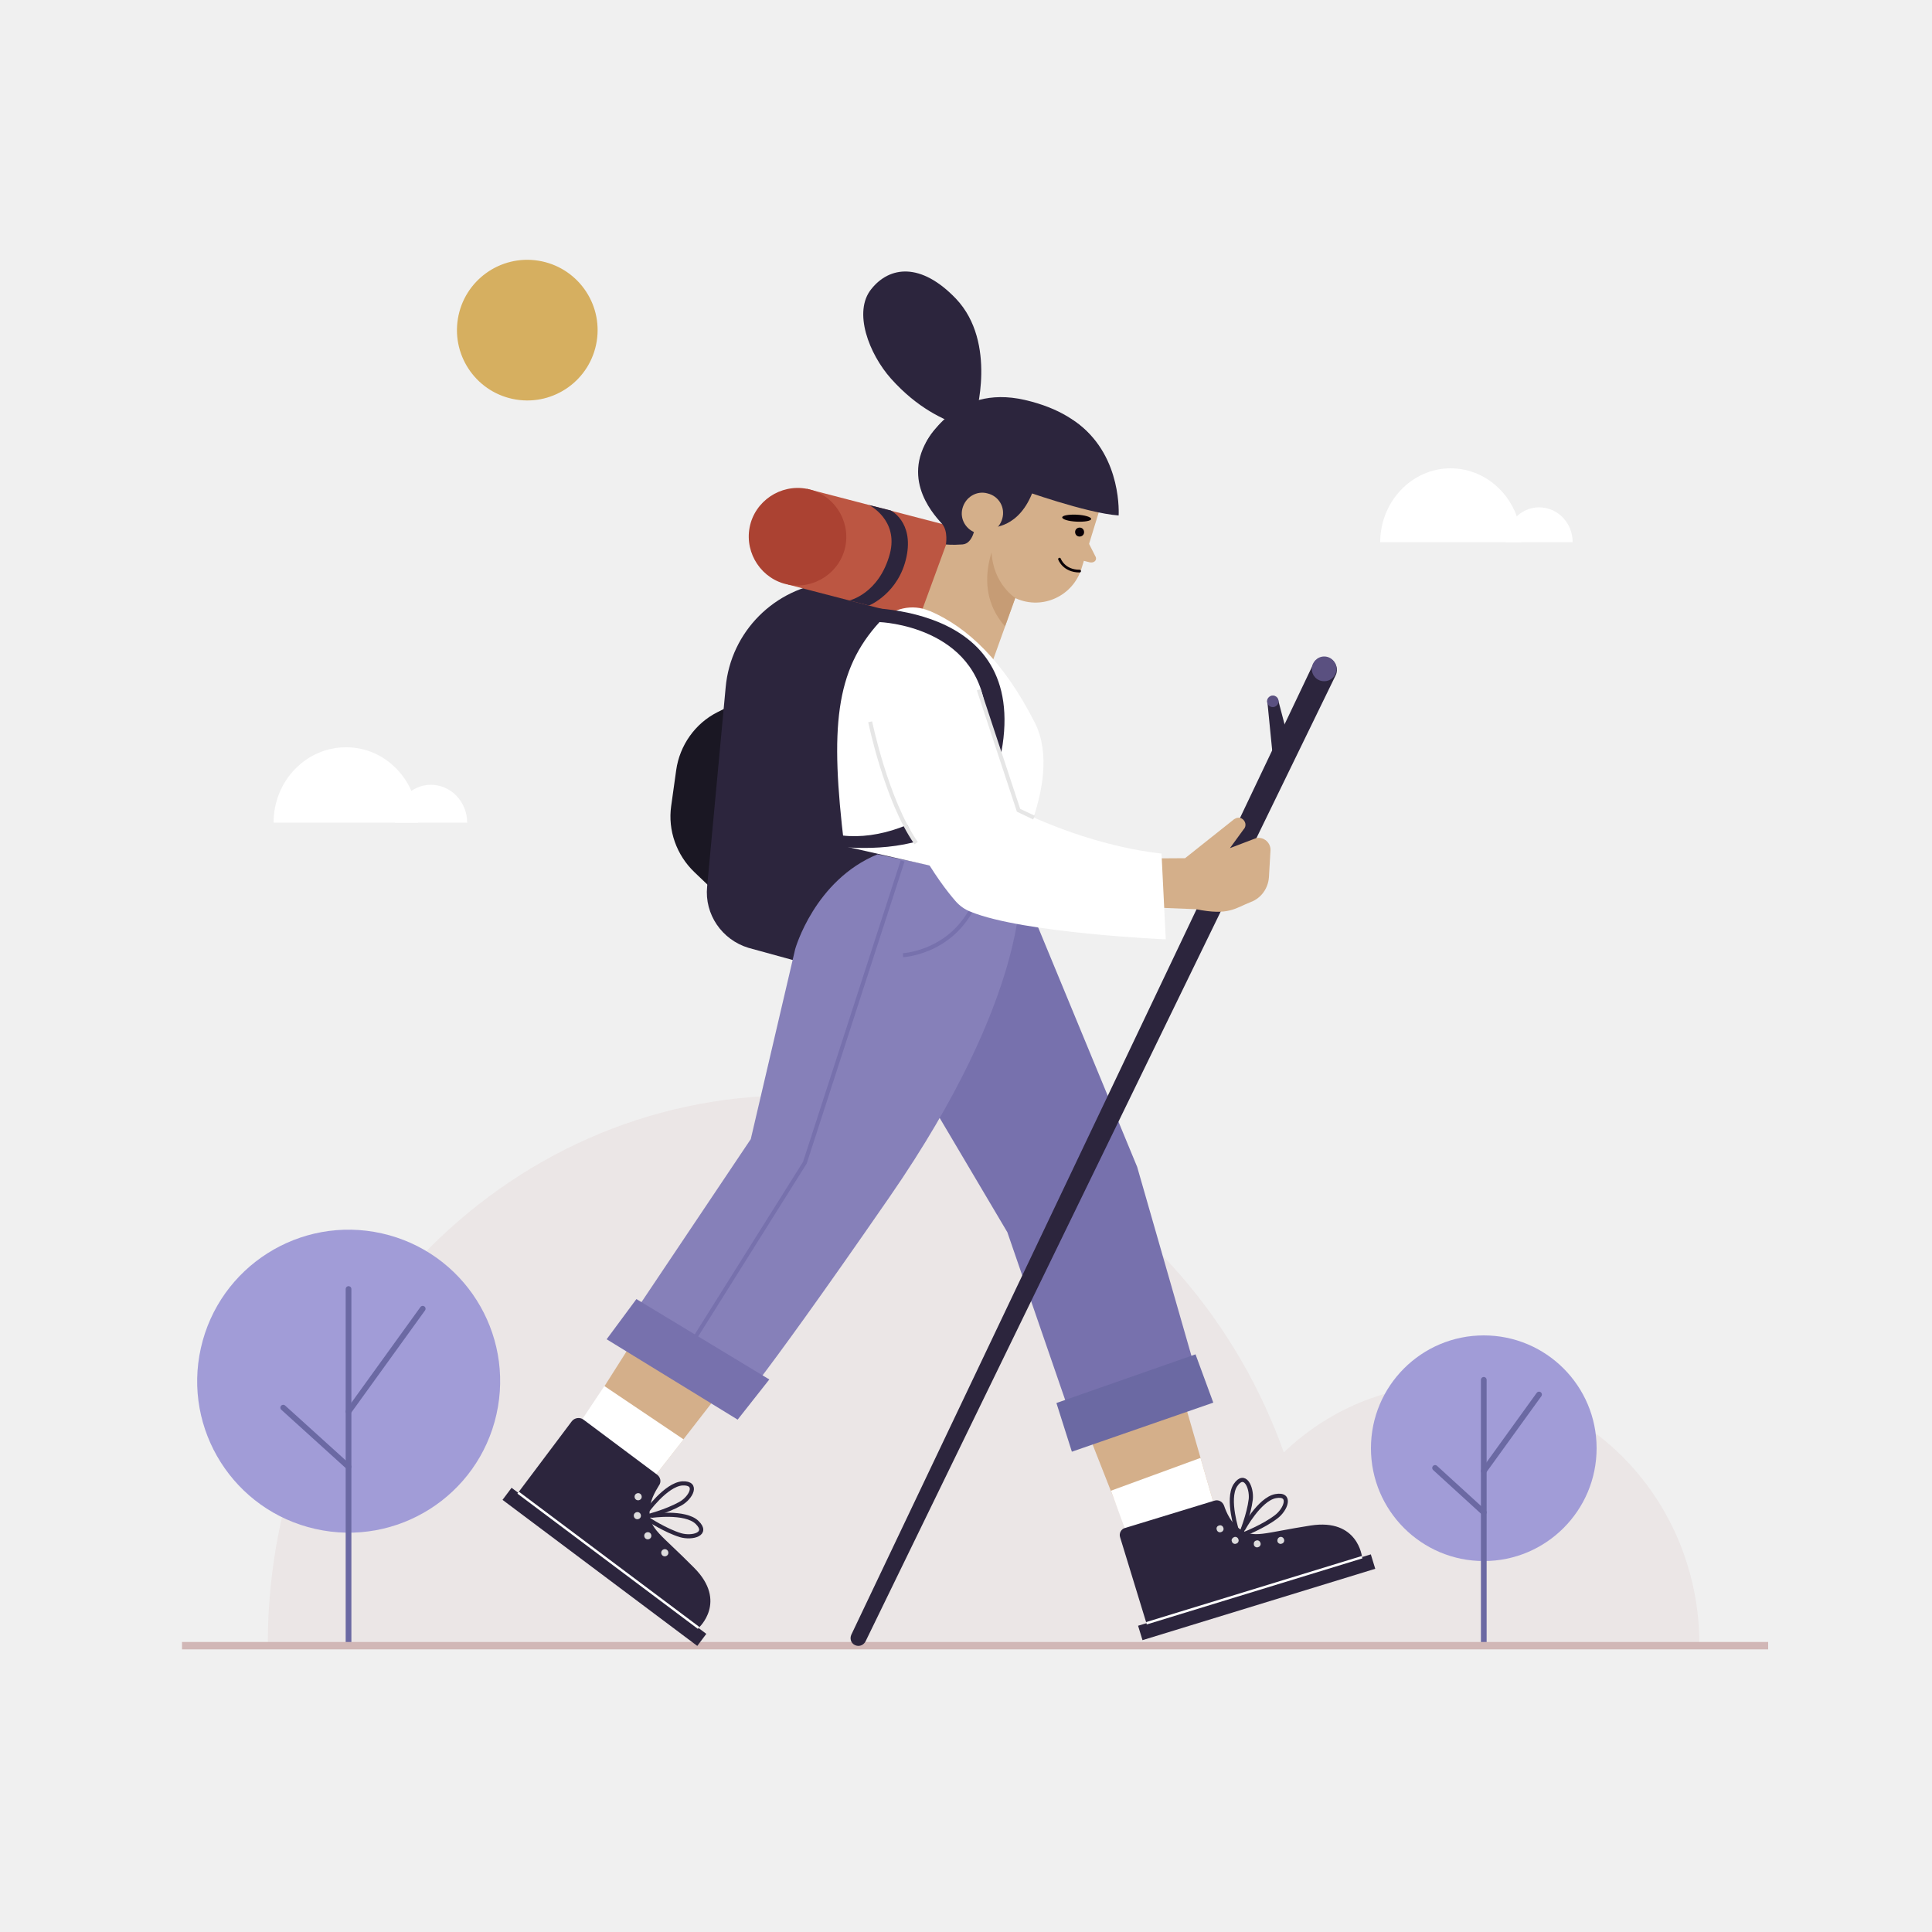
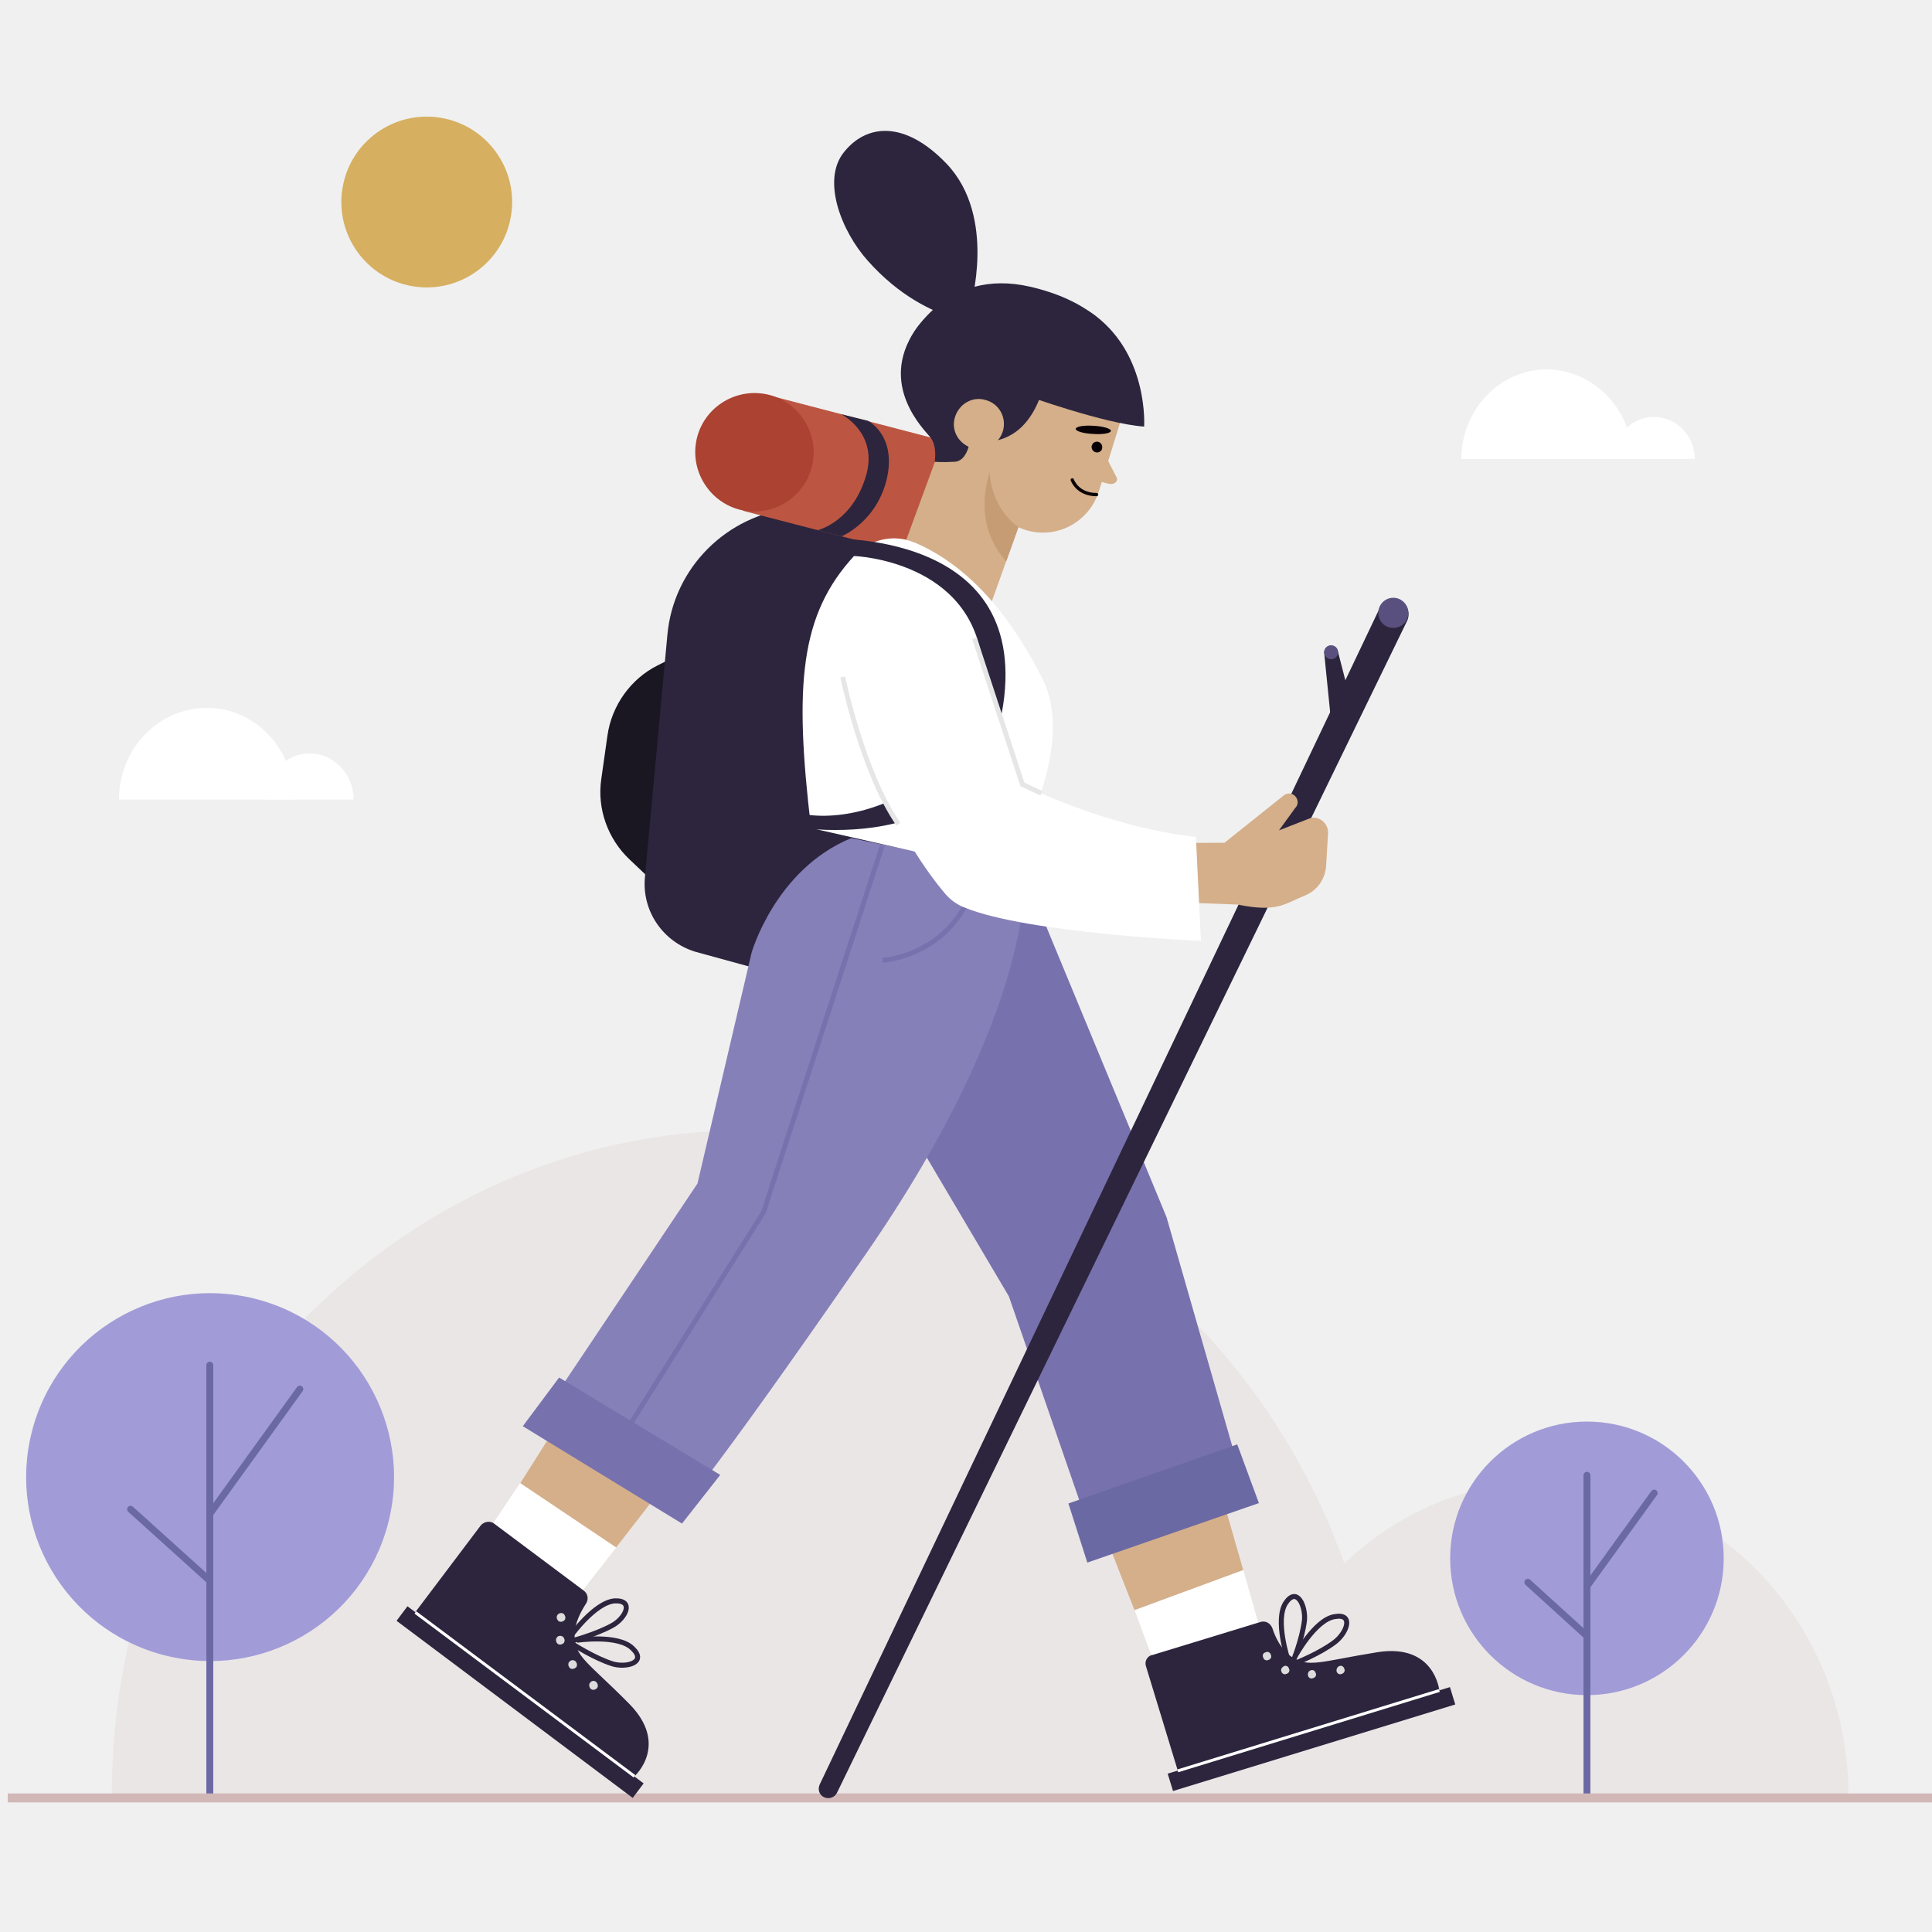
- <svg xmlns="http://www.w3.org/2000/svg" version="1.1" x="0px" y="0px" viewBox="0 0 500 500" style="enable-background:new 0 0 500 500;" xml:space="preserve">
+ <svg xmlns="http://www.w3.org/2000/svg" version="1.1" id="Layer_1" x="0px" y="0px" viewBox="0 0 500 500" style="enable-background:new 0 0 500 500;" xml:space="preserve">
  <style type="text/css">
	.st0{display:none;}
	.st1{display:inline;fill:#E2DADA;}
	.st2{fill:#EBE6E6;}
	.st3{fill:#A19CD7;}
- 	.st4{fill:none;stroke:#6B69A3;stroke-width:1.478;stroke-linecap:round;stroke-linejoin:round;stroke-miterlimit:10;}
- 	.st5{fill:none;stroke:#D1B7B6;stroke-width:1.913;stroke-miterlimit:10;}
+ 	.st4{fill:none;stroke:#6B69A3;stroke-width:1.792;stroke-linecap:round;stroke-linejoin:round;stroke-miterlimit:10;}
+ 	.st5{fill:none;stroke:#D1B7B6;stroke-width:2.321;stroke-miterlimit:10;}
	.st6{fill:#D6AF60;}
	.st7{fill:#FFFFFF;}
	.st8{fill:#1A1723;}
	.st9{fill:#2C253D;}
	.st10{fill:#BC5642;}
	.st11{fill:#AB4232;}
	.st12{fill:#D4AF8A;}
	.st13{fill:#DDDCDD;}
- 	.st14{fill:none;stroke:#2C253D;stroke-width:1.071;stroke-miterlimit:10;}
- 	.st15{fill:none;stroke:#FFFFFF;stroke-width:0.627;stroke-miterlimit:10;}
+ 	.st14{fill:none;stroke:#2C253D;stroke-width:1.3;stroke-miterlimit:10;}
+ 	.st15{fill:none;stroke:#FFFFFF;stroke-width:0.76;stroke-miterlimit:10;}
	.st16{fill:#7771AD;}
	.st17{fill:#6B69A3;}
	.st18{fill:#8680B9;}
- 	.st19{fill:none;stroke:#7771AD;stroke-width:1.037;stroke-miterlimit:10;}
+ 	.st19{fill:none;stroke:#7771AD;stroke-width:1.258;stroke-miterlimit:10;}
	.st20{fill:#C69C75;}
	.st21{fill:#090006;}
- 	.st22{fill:none;stroke:#090006;stroke-width:0.701;stroke-linecap:round;stroke-linejoin:round;stroke-miterlimit:10;}
+ 	.st22{fill:none;stroke:#090006;stroke-width:0.85;stroke-linecap:round;stroke-linejoin:round;stroke-miterlimit:10;}
	.st23{fill:#5A5080;}
- 	.st24{fill:none;stroke:#E6E6E6;stroke-width:1.037;stroke-miterlimit:10;}
+ 	.st24{fill:none;stroke:#E6E6E6;stroke-width:1.258;stroke-miterlimit:10;}
</style>
  <g id="BACKGROUND" class="st0">
    <rect x="0.2" class="st1" width="500" height="500" />
  </g>
  <g id="OBJECTS">
    <g>
      <g>
        <g>
-           <path class="st2" d="M439.8,425.6H311.3l0,0c0-37.2,28.8-67.3,64.2-67.3h0C411,358.4,439.8,388.5,439.8,425.6L439.8,425.6z" />
-           <path class="st2" d="M340.8,425.6H69.3l0,0c0-78.5,60.8-142.1,135.7-142.1h0C280,283.5,340.8,347.1,340.8,425.6L340.8,425.6z" />
+           <path class="st2" d="M478.4,464.9H322.5l0,0c0-45.1,34.9-81.6,77.9-81.6l0,0C443.5,383.4,478.4,419.9,478.4,464.9L478.4,464.9z" />
+           <path class="st2" d="M358.3,464.9H28.9l0,0c0-95.2,73.8-172.4,164.6-172.4l0,0C284.5,292.5,358.3,369.7,358.3,464.9L358.3,464.9      z" />
        </g>
        <g>
          <g>
-             <ellipse transform="matrix(0.2191 -0.9757 0.9757 0.2191 -278.2437 367.1495)" class="st3" cx="90.2" cy="357.4" rx="39.2" ry="39.2" />
+             <ellipse transform="matrix(0.2514 -0.9679 0.9679 0.2514 -329.3062 338.7209)" class="st3" cx="54.3" cy="382.3" rx="47.6" ry="47.6" />
            <g>
-               <line class="st4" x1="90.2" y1="333.6" x2="90.2" y2="425.6" />
-               <line class="st4" x1="73.3" y1="364.3" x2="90.2" y2="379.6" />
-               <line class="st4" x1="109.4" y1="338.7" x2="90.2" y2="365.3" />
+               <line class="st4" x1="54.3" y1="353.3" x2="54.3" y2="464.9" />
+               <line class="st4" x1="33.8" y1="390.6" x2="54.3" y2="409.1" />
+               <line class="st4" x1="77.6" y1="359.5" x2="54.3" y2="391.8" />
            </g>
          </g>
          <g>
-             <circle class="st3" cx="384" cy="374.8" r="29.2" />
+             <circle class="st3" cx="410.7" cy="403.3" r="35.4" />
            <g>
-               <line class="st4" x1="384" y1="357.1" x2="384" y2="425.6" />
-               <line class="st4" x1="371.4" y1="379.9" x2="384" y2="391.4" />
-               <line class="st4" x1="398.3" y1="360.9" x2="384" y2="380.7" />
+               <line class="st4" x1="410.7" y1="381.8" x2="410.7" y2="464.9" />
+               <line class="st4" x1="395.4" y1="409.5" x2="410.7" y2="423.4" />
+               <line class="st4" x1="428.1" y1="386.4" x2="410.7" y2="410.5" />
            </g>
          </g>
        </g>
-         <line class="st5" x1="47.1" y1="425.9" x2="457.6" y2="425.9" />
+         <line class="st5" x1="2" y1="465.3" x2="500" y2="465.3" />
      </g>
      <g>
-         <ellipse transform="matrix(0.1593 -0.9872 0.9872 0.1593 30.4101 206.5869)" class="st6" cx="136.5" cy="85.4" rx="18.2" ry="18.2" />
+         <ellipse transform="matrix(0.1593 -0.9872 0.9872 0.1593 41.222 152.9391)" class="st6" cx="110.4" cy="52.3" rx="22.1" ry="22.1" />
        <g>
          <g>
-             <path class="st7" d="M407,140.3h-17.3l0,0c0-5,3.9-9,8.6-9l0,0C403.1,131.3,407,135.3,407,140.3L407,140.3z" />
-             <path class="st7" d="M393.7,140.3h-36.5l0,0c0-10.5,8.2-19.1,18.2-19.1l0,0C385.5,121.2,393.7,129.8,393.7,140.3L393.7,140.3z" />
+             <path class="st7" d="M438.6,118.8h-21l0,0c0-6.1,4.7-10.9,10.4-10.9l0,0C433.9,107.9,438.6,112.8,438.6,118.8L438.6,118.8z" />
+             <path class="st7" d="M422.5,118.8h-44.3l0,0c0-12.7,9.9-23.2,22.1-23.2l0,0C412.5,95.7,422.5,106.1,422.5,118.8L422.5,118.8z" />
          </g>
          <g>
-             <path class="st7" d="M108.2,212.9H70.8l0,0c0-10.8,8.4-19.5,18.7-19.5l0,0C99.8,193.3,108.2,202.1,108.2,212.9L108.2,212.9z" />
-             <path class="st7" d="M120.9,212.9h-18.7l0,0c0-5.4,4.2-9.8,9.3-9.8l0,0C116.7,203.1,120.9,207.5,120.9,212.9L120.9,212.9z" />
+             <path class="st7" d="M76.1,206.9H30.8l0,0c0-13.1,10.2-23.7,22.7-23.7l0,0C65.9,183.1,76.1,193.8,76.1,206.9L76.1,206.9z" />
+             <path class="st7" d="M91.5,206.9H68.8l0,0c0-6.6,5.1-11.9,11.3-11.9l0,0C86.4,195,91.5,200.3,91.5,206.9L91.5,206.9z" />
          </g>
        </g>
      </g>
    </g>
    <g>
      <g>
        <g>
-           <path class="st8" d="M189.1,182.7c-0.3,0-1.6,0.7-3.4,1.6c-5.8,2.9-9.8,8.6-10.7,15l-1.3,9.3c-0.9,6.3,1.4,12.7,6,17.1l4.6,4.4      L189.1,182.7z" />
-           <path class="st9" d="M250,154.2l-28.6-3.4c-2.2-0.3-4.4-0.4-6.7-0.1c-14.1,1.4-25.6,12.7-26.9,27.2l-4.8,51.6      c-0.7,7.1,3.8,13.7,10.7,15.8l41.5,11.4L250,154.2z" />
+           <path class="st8" d="M174.3,170.3c-0.4,0-1.9,0.8-4.1,1.9c-7,3.5-11.9,10.4-13,18.2l-1.6,11.3c-1.1,7.6,1.7,15.4,7.3,20.7      l5.6,5.3L174.3,170.3z" />
+           <path class="st9" d="M248.1,135.7l-34.7-4.1c-2.7-0.4-5.3-0.5-8.1-0.1c-17.1,1.7-31.1,15.4-32.6,33l-5.8,62.6      c-0.8,8.6,4.6,16.6,13,19.2l50.3,13.8L248.1,135.7z" />
        </g>
        <g>
-           <polygon class="st10" points="208.8,126.5 260.7,140 256.8,165 204,151.3     " />
-           <path class="st11" d="M218.8,141.3c-1.3,6.8-8,11.3-14.8,10c-6.8-1.3-11.3-8-10-14.8c1.3-6.8,8-11.3,14.8-10      C215.6,127.8,220.1,134.5,218.8,141.3z" />
-           <path class="st9" d="M224.9,130.7c0,0,7.7,3.8,5.4,12.6c-2.8,10.4-10.5,12.1-10.5,12.1l5.1,1.3c0,0,7.7-3.1,9.7-12.6      c1.9-9.1-4.1-12-4.1-12L224.9,130.7z" />
-           <path class="st9" d="M245.3,136.2c0,0,7.7,3.8,5.4,12.6c-2.8,10.4-10.5,12.1-10.5,12.1l5.1,1.3c0,0,7.7-3.1,9.7-12.6      c1.9-9.1-4.7-12.1-4.7-12.1L245.3,136.2z" />
+           <polygon class="st10" points="198.2,102.1 261.1,118.5 256.4,148.8 192.3,132.2     " />
+           <path class="st11" d="M210.3,120c-1.6,8.2-9.7,13.7-18,12.1c-8.2-1.6-13.7-9.7-12.1-18s9.7-13.7,18-12.1S211.9,111.8,210.3,120z      " />
+           <path class="st9" d="M217.7,107.2c0,0,9.3,4.6,6.6,15.3c-3.4,12.6-12.7,14.7-12.7,14.7l6.2,1.6c0,0,9.3-3.8,11.8-15.3      c2.3-11-5-14.6-5-14.6L217.7,107.2z" />
+           <path class="st9" d="M242.4,113.8c0,0,9.3,4.6,6.6,15.3c-3.4,12.6-12.7,14.7-12.7,14.7l6.2,1.6c0,0,9.3-3.8,11.8-15.3      c2.3-11-5.7-14.7-5.7-14.7L242.4,113.8z" />
        </g>
      </g>
      <g>
        <g>
          <g>
            <g>
-               <polygon class="st12" points="276.5,357.9 294,402.4 315.2,392.9 302.3,348.2       " />
-               <polygon class="st7" points="287.5,385.8 310.7,377.3 315.2,392.9 292.7,399.9       " />
+               <polygon class="st12" points="280.3,382.8 301.5,436.8 327.2,425.3 311.6,371       " />
+               <polygon class="st7" points="293.6,416.7 321.8,406.3 327.2,425.3 300,433.8       " />
            </g>
            <g>
-               <path class="st9" d="M289.9,397.9l6.8,22.2l55.8-17.1c0,0-1-10.1-13.3-8.2c-12.3,1.9-14.7,3.5-18.5,0.8        c-2.1-1.5-3.3-4.1-3.9-5.9c-0.4-1.1-1.5-1.7-2.6-1.3l-22.9,7C290.2,395.6,289.5,396.8,289.9,397.9z" />
-               <rect x="293.8" y="411.4" transform="matrix(-0.9561 0.2932 -0.2932 -0.9561 757.4365 713.1968)" class="st9" width="63" height="3.9" />
+               <path class="st9" d="M296.6,431.3l8.2,26.9l67.7-20.7c0,0-1.2-12.3-16.1-9.9s-17.8,4.2-22.4,1c-2.5-1.8-4-5-4.7-7.2        c-0.5-1.3-1.8-2.1-3.2-1.6l-27.8,8.5C296.9,428.5,296.1,430,296.6,431.3z" />
+               <rect x="301.2" y="447.7" transform="matrix(0.9561 -0.2932 0.2932 0.9561 -117.0477 119.2887)" class="st9" width="76.4" height="4.7" />
              <g>
-                 <path class="st13" d="M314.9,395.9c0.1,0.5,0.7,0.8,1.1,0.6c0.5-0.1,0.8-0.7,0.6-1.1c-0.1-0.5-0.7-0.8-1.1-0.6         C315,394.9,314.7,395.4,314.9,395.9z" />
-                 <path class="st13" d="M318.8,398.9c0.1,0.5,0.7,0.8,1.1,0.6c0.5-0.1,0.8-0.7,0.6-1.1c-0.1-0.5-0.7-0.8-1.1-0.6         C318.9,398,318.6,398.5,318.8,398.9z" />
-                 <path class="st13" d="M324.5,399.8c0.1,0.5,0.7,0.8,1.1,0.6c0.5-0.1,0.8-0.7,0.6-1.1c-0.1-0.5-0.7-0.8-1.1-0.6         C324.6,398.8,324.4,399.3,324.5,399.8z" />
-                 <path class="st13" d="M330.6,398.9c0.1,0.5,0.7,0.8,1.1,0.6c0.5-0.1,0.8-0.7,0.6-1.1c-0.1-0.5-0.7-0.8-1.1-0.6         C330.8,397.9,330.5,398.4,330.6,398.9z" />
+                 <path class="st13" d="M326.9,428.9c0.1,0.6,0.8,1,1.3,0.7c0.6-0.1,1-0.8,0.7-1.3c-0.1-0.6-0.8-1-1.3-0.7         C327,427.7,326.6,428.3,326.9,428.9z" />
+                 <path class="st13" d="M331.6,432.5c0.1,0.6,0.8,1,1.3,0.7c0.6-0.1,1-0.8,0.7-1.3c-0.1-0.6-0.8-1-1.3-0.7         C331.7,431.5,331.4,432.1,331.6,432.5z" />
+                 <path class="st13" d="M338.5,433.6c0.1,0.6,0.8,1,1.3,0.7c0.6-0.1,1-0.8,0.7-1.3c-0.1-0.6-0.8-1-1.3-0.7         C338.7,432.4,338.4,433,338.5,433.6z" />
+                 <path class="st13" d="M345.9,432.5c0.1,0.6,0.8,1,1.3,0.7c0.6-0.1,1-0.8,0.7-1.3c-0.1-0.6-0.8-1-1.3-0.7         C346.2,431.3,345.8,431.9,345.9,432.5z" />
              </g>
-               <path class="st14" d="M321.7,395.8c0,0,4.2-7.8,8.4-8.6c4.3-0.8,2.7,3.5,0.1,5.4c-3.3,2.5-8.2,4.4-8.2,4.4" />
-               <path class="st14" d="M320.2,396.4c0,0-2.8-8.4-0.5-12c2.4-3.6,4.3,0.5,4,3.6c-0.5,4.1-2.5,8.9-2.5,8.9" />
-               <line class="st15" x1="296.7" y1="420.1" x2="352.5" y2="403" />
+               <path class="st14" d="M335.1,428.8c0,0,5.1-9.5,10.2-10.4c5.2-1,3.3,4.2,0.1,6.6c-4,3-9.9,5.3-9.9,5.3" />
+               <path class="st14" d="M333.3,429.5c0,0-3.4-10.2-0.6-14.6c2.9-4.4,5.2,0.6,4.9,4.4c-0.6,5-3,10.8-3,10.8" />
+               <line class="st15" x1="304.8" y1="458.3" x2="372.5" y2="437.5" />
            </g>
          </g>
          <g>
-             <polygon class="st16" points="264,228.7 294.3,302 310.3,357.7 278.8,371.4 260.7,318.9 233.7,273.3      " />
-             <polygon class="st17" points="277.4,375.7 314,363 309.4,350.5 273.4,363.1      " />
+             <polygon class="st16" points="265.1,226.1 301.9,315 321.3,382.6 283.1,399.2 261.1,335.5 228.4,280.2      " />
+             <polygon class="st17" points="281.4,404.4 325.8,389 320.2,373.8 276.5,389.1      " />
          </g>
        </g>
        <g>
          <g>
            <g>
-               <polygon class="st12" points="172.5,333.4 146.9,373.8 167,385.2 195.5,348.5       " />
-               <polygon class="st7" points="156.4,358.7 176.9,372.5 167,385.2 148.1,371.2       " />
+               <polygon class="st12" points="154.1,353.1 123.1,402.1 147.5,415.9 182,371.4       " />
+               <polygon class="st7" points="134.6,383.8 159.5,400.5 147.5,415.9 124.5,398.9       " />
            </g>
            <g>
-               <path class="st9" d="M148,367.8l-13.9,18.5l46.7,35c0,0,7.6-6.8-1.2-15.6c-8.7-8.8-11.5-9.9-11.5-14.5c0-2.6,1.4-5.1,2.4-6.7        c0.7-0.9,0.5-2.2-0.5-2.9L151,367.4C150.1,366.7,148.7,366.9,148,367.8z" />
-               <rect x="124.9" y="403.5" transform="matrix(-0.8 -0.6 0.6 -0.8 38.2728 823.7006)" class="st9" width="63" height="3.9" />
+               <path class="st9" d="M124.4,394.8l-16.9,22.4l56.7,42.5c0,0,9.2-8.2-1.5-18.9c-10.6-10.7-14-12-14-17.6c0-3.2,1.7-6.2,2.9-8.1        c0.8-1.1,0.6-2.7-0.6-3.5l-23-17.2C127,393.5,125.3,393.7,124.4,394.8z" />
+               <rect x="132.3" y="402.3" transform="matrix(0.6 -0.8 0.8 0.6 -298.5907 283.9208)" class="st9" width="4.7" height="76.4" />
              <g>
-                 <path class="st13" d="M164.4,386.8c-0.3,0.4-0.2,1,0.2,1.3c0.4,0.3,1,0.2,1.3-0.2c0.3-0.4,0.2-1-0.2-1.3         S164.7,386.4,164.4,386.8z" />
-                 <path class="st13" d="M164.2,391.7c-0.3,0.4-0.2,1,0.2,1.3c0.4,0.3,1,0.2,1.3-0.2c0.3-0.4,0.2-1-0.2-1.3         C165.1,391.2,164.5,391.3,164.2,391.7z" />
-                 <path class="st13" d="M166.9,396.9c-0.3,0.4-0.2,1,0.2,1.3c0.4,0.3,1,0.2,1.3-0.2c0.3-0.4,0.2-1-0.2-1.3         C167.8,396.4,167.2,396.5,166.9,396.9z" />
-                 <path class="st13" d="M171.3,401.3c-0.3,0.4-0.2,1,0.2,1.3s1,0.2,1.3-0.2c0.3-0.4,0.2-1-0.2-1.3         C172.2,400.8,171.6,400.9,171.3,401.3z" />
+                 <path class="st13" d="M144.3,417.9c-0.4,0.5-0.2,1.2,0.2,1.6c0.5,0.4,1.2,0.2,1.6-0.2c0.4-0.5,0.2-1.2-0.2-1.6         S144.7,417.4,144.3,417.9z" />
+                 <path class="st13" d="M144.1,423.8c-0.4,0.5-0.2,1.2,0.2,1.6c0.5,0.4,1.2,0.2,1.6-0.2c0.4-0.5,0.2-1.2-0.2-1.6         C145.2,423.2,144.4,423.3,144.1,423.8z" />
+                 <path class="st13" d="M147.3,430.1c-0.4,0.5-0.2,1.2,0.2,1.6s1.2,0.2,1.6-0.2c0.4-0.5,0.2-1.2-0.2-1.6         C148.4,429.5,147.7,429.6,147.3,430.1z" />
+                 <path class="st13" d="M152.7,435.5c-0.4,0.5-0.2,1.2,0.2,1.6c0.5,0.4,1.2,0.2,1.6-0.2c0.4-0.5,0.2-1.2-0.2-1.6         C153.8,434.8,153,435,152.7,435.5z" />
              </g>
-               <path class="st14" d="M168.5,392.3c0,0,8.8-1.3,11.9,1.7c3.1,3-1.2,4.2-4.3,3.3c-3.9-1.2-8.3-4.1-8.3-4.1" />
-               <path class="st14" d="M167.2,391.4c0,0,5.1-7.2,9.4-7.5c4.3-0.2,2.2,3.8-0.6,5.3c-3.6,2-8.7,3.3-8.7,3.3" />
-               <line class="st15" x1="134.1" y1="386.3" x2="180.8" y2="421.3" />
+               <path class="st14" d="M149.3,424.5c0,0,10.7-1.6,14.4,2.1c3.8,3.6-1.5,5.1-5.2,4c-4.7-1.5-10.1-5-10.1-5" />
+               <path class="st14" d="M147.7,423.4c0,0,6.2-8.7,11.4-9.1c5.2-0.2,2.7,4.6-0.7,6.4c-4.4,2.4-10.6,4-10.6,4" />
+               <line class="st15" x1="107.5" y1="417.3" x2="164.2" y2="459.7" />
            </g>
          </g>
          <g>
-             <path class="st18" d="M264,228.7c0,0,2.7,28.3-33.8,81.1c-36.5,52.8-41,56.2-41,56.2l-30.3-18.4l35.4-52.8l11.5-49.2       c0,0,5-17.8,21.3-24.5L264,228.7z" />
-             <polygon class="st16" points="157,346.6 190.9,367.4 199.1,357 164.7,336.2      " />
+             <path class="st18" d="M265.1,226.1c0,0,3.3,34.3-41,98.4s-49.7,68.2-49.7,68.2l-36.8-22.3l42.9-64.1l14-59.7       c0,0,6.1-21.6,25.8-29.7L265.1,226.1z" />
+             <polygon class="st16" points="135.3,369.1 176.5,394.3 186.4,381.7 144.7,356.5      " />
            <g>
-               <polyline class="st19" points="233.6,222.8 208.3,300.9 174.6,354.6       " />
-               <path class="st19" d="M233.7,247.2c0,0,14.7-0.7,19.7-16.5" />
+               <polyline class="st19" points="228.3,218.9 197.6,313.7 156.7,378.8       " />
+               <path class="st19" d="M228.4,248.5c0,0,17.8-0.8,23.9-20" />
            </g>
          </g>
        </g>
      </g>
      <g>
        <g>
-           <polygon class="st12" points="254,133.5 244.9,140.8 237.5,161 255.6,174.7 264.9,148.8     " />
-           <path class="st20" d="M259.3,136.9c0,0-9.1,14.1,0.8,25.2l2.8-7.8L259.3,136.9z" />
+           <polygon class="st12" points="253,110.6 242,119.4 233,143.9 254.9,160.6 266.2,129.1     " />
+           <path class="st20" d="M259.4,114.7c0,0-11,17.1,1,30.6l3.4-9.5L259.4,114.7z" />
        </g>
        <g>
-           <path class="st12" d="M285.8,127.9l-5.9,19.2c-2.2,7.1-10,10.8-16.9,7.8c0,0-6-3.5-6.4-12.2l-1.3-17.6L285.8,127.9z" />
-           <path class="st12" d="M280.5,138.1l3.1,6.1c0.3,0.9-0.6,1.6-1.7,1.3l-3.9-1L280.5,138.1z" />
-           <path class="st9" d="M257.2,136.6c0.2-0.4,7.7-0.1,10.9-11.9l-13.2-3l-2.8,7.8L257.2,136.6z" />
-           <path class="st9" d="M252.4,136.1c0,0-0.5,4.6-3.3,4.8s-4.3,0-4.3,0s0.6-3.3-0.9-5.2c-1.4-1.7-11.1-11.1-3.3-22.8      c2.8-4.2,7.5-6.8,12.5-6.6c4.2,0.2,9.4,2,15,8.1l-7.8,13.8L252.4,136.1z" />
-           <path class="st9" d="M264.2,126.7c0,0,16.9,6.1,25.3,6.7c0,0,1-14.9-10.3-23.6c-11.3-8.7-22.5,5.8-22.5,5.8L264.2,126.7z" />
-           <path class="st9" d="M285.7,119c0,0-2.2-11.3-20.5-15.5c-18.3-4.2-25.6,11.2-25.6,11.2l15,5.9L285.7,119z" />
-           <path class="st9" d="M252.4,107.8c0,0,5.8-19.1-5-30.5c-9.1-9.5-17.2-8.4-21.9-2.5c-4.8,5.9-0.6,16.8,5.1,23.2      c6.8,7.6,13.6,10.7,18.7,12.4L252.4,107.8z" />
-           <path class="st12" d="M259.4,134.2c-0.8,2.9-3.7,4.6-6.5,3.8c-2.9-0.8-4.6-3.7-3.8-6.5c0.8-2.9,3.7-4.6,6.5-3.8      C258.5,128.4,260.2,131.3,259.4,134.2z" />
+           <path class="st12" d="M291.6,103.8l-7.2,23.3c-2.7,8.6-12.1,13.1-20.5,9.5c0,0-7.3-4.2-7.8-14.8l-1.6-21.4L291.6,103.8z" />
+           <path class="st12" d="M285.2,116.2l3.8,7.4c0.4,1.1-0.7,1.9-2.1,1.6l-4.7-1.2L285.2,116.2z" />
+           <path class="st9" d="M256.9,114.3c0.2-0.5,9.3-0.1,13.2-14.4l-16-3.6l-3.4,9.5L256.9,114.3z" />
+           <path class="st9" d="M251.1,113.7c0,0-0.6,5.6-4,5.8c-3.4,0.2-5.2,0-5.2,0s0.7-4-1.1-6.3c-1.7-2.1-13.5-13.5-4-27.7      c3.4-5.1,9.1-8.2,15.2-8c5.1,0.2,11.4,2.4,18.2,9.8l-9.5,16.7L251.1,113.7z" />
+           <path class="st9" d="M265.4,102.3c0,0,20.5,7.4,30.7,8.1c0,0,1.2-18.1-12.5-28.6c-13.7-10.6-27.3,7-27.3,7L265.4,102.3z" />
+           <path class="st9" d="M291.5,93c0,0-2.7-13.7-24.9-18.8s-31.1,13.6-31.1,13.6l18.2,7.2L291.5,93z" />
+           <path class="st9" d="M251.1,79.4c0,0,7-23.2-6.1-37c-11-11.5-20.9-10.2-26.6-3c-5.8,7.2-0.7,20.4,6.2,28.1      c8.2,9.2,16.5,13,22.7,15L251.1,79.4z" />
+           <path class="st12" d="M259.6,111.4c-1,3.5-4.5,5.6-7.9,4.6c-3.5-1-5.6-4.5-4.6-7.9c1-3.5,4.5-5.6,7.9-4.6      C258.5,104.4,260.5,107.9,259.6,111.4z" />
          <g>
-             <path class="st21" d="M280.5,138.1c-0.2,0.6-0.9,0.9-1.5,0.7c-0.6-0.2-0.9-0.9-0.7-1.5c0.2-0.6,0.9-0.9,1.5-0.7       C280.4,136.8,280.7,137.5,280.5,138.1z" />
-             <path class="st21" d="M282.4,134.3c0,0.5-1.7,0.8-3.8,0.7c-2.1-0.1-3.7-0.6-3.7-1.1c0-0.5,1.7-0.8,3.8-0.7       C280.7,133.3,282.4,133.8,282.4,134.3z" />
-             <path class="st22" d="M274.2,144.7c0,0,1.1,3.1,5.2,3.1" />
+             <path class="st21" d="M285.2,116.2c-0.2,0.7-1.1,1.1-1.8,0.8s-1.1-1.1-0.8-1.8c0.2-0.7,1.1-1.1,1.8-0.8       S285.4,115.4,285.2,116.2z" />
+             <path class="st21" d="M287.5,111.5c0,0.6-2.1,1-4.6,0.8c-2.5-0.1-4.5-0.7-4.5-1.3c0-0.6,2.1-1,4.6-0.8       C285.4,110.3,287.5,110.9,287.5,111.5z" />
+             <path class="st22" d="M277.5,124.2c0,0,1.3,3.8,6.3,3.8" />
          </g>
        </g>
      </g>
      <g>
        <g>
-           <path class="st7" d="M259.6,228.3c0,0,16.3-25.3,8.2-41.3c-8.1-15.9-17.4-24.7-27.2-28.9c0,0-0.1,0-0.1,0      c-4.4-1.9-9.5-0.7-12.8,2.8c-11.6,12.6-12.9,27.5-9.2,58.1L259.6,228.3z" />
-           <path class="st9" d="M227.7,161c0,0,25.4,0.9,27.4,23.5c2,22.6-27.6,37.5-43.7,29.9v3.9c0,0,44.2,9.7,48.3-27.3      c4.1-37-40.5-33.7-40.5-33.7L227.7,161z" />
+           <path class="st7" d="M259.8,225.6c0,0,19.8-30.7,9.9-50.1c-9.8-19.3-21.1-30-33-35.1h-0.1c-5.3-2.3-11.5-0.8-15.5,3.4      c-14.1,15.3-15.6,33.4-11.2,70.5L259.8,225.6z" />
+           <path class="st9" d="M221.1,143.9c0,0,30.8,1.1,33.2,28.5c2.4,27.4-33.5,45.5-53,36.3v4.7c0,0,53.6,11.8,58.6-33.1      c5-44.9-49.1-40.9-49.1-40.9L221.1,143.9z" />
        </g>
        <g>
          <g>
-             <path class="st9" d="M339.8,172L220.3,423.1c-0.5,1.2,0.1,2.5,1.4,2.8l0,0c0.9,0.2,1.8-0.2,2.3-1.1l121.7-250.1       c0.7-1.5,0.1-3.4-1.4-4.2l0,0C342.6,169.6,340.6,170.3,339.8,172z" />
-             <path class="st9" d="M330.8,181.2l2.1,8l-3.6,5.6l-1.3-13.1c-0.1-0.6,0.3-1.2,0.9-1.5h0C329.7,179.9,330.6,180.3,330.8,181.2z" />
-             <path class="st23" d="M345.9,173.1c0,1.7-1.4,3.2-3.2,3.2s-3.2-1.4-3.2-3.2c0-1.7,1.4-3.2,3.2-3.2S345.9,171.4,345.9,173.1z" />
-             <path class="st23" d="M330.9,181.5c0,0.8-0.7,1.5-1.5,1.5c-0.8,0-1.5-0.7-1.5-1.5c0-0.8,0.7-1.5,1.5-1.5       C330.2,180,330.9,180.7,330.9,181.5z" />
+             <path class="st9" d="M357.1,157.3l-145,304.6c-0.6,1.5,0.1,3,1.7,3.4l0,0c1.1,0.2,2.2-0.2,2.8-1.3l147.6-303.4       c0.8-1.8,0.1-4.1-1.7-5.1l0,0C360.5,154.4,358.1,155.2,357.1,157.3z" />
+             <path class="st9" d="M346.2,168.4l2.5,9.7l-4.4,6.8l-1.6-15.9c-0.1-0.7,0.4-1.5,1.1-1.8l0,0       C344.8,166.9,345.9,167.3,346.2,168.4z" />
+             <path class="st23" d="M364.5,158.6c0,2.1-1.7,3.9-3.9,3.9c-2.2,0-3.9-1.7-3.9-3.9c0-2.1,1.7-3.9,3.9-3.9       C362.8,154.7,364.5,156.6,364.5,158.6z" />
+             <path class="st23" d="M346.3,168.8c0,1-0.8,1.8-1.8,1.8c-1,0-1.8-0.8-1.8-1.8c0-1,0.8-1.8,1.8-1.8S346.3,167.8,346.3,168.8z" />
          </g>
          <g>
-             <path class="st12" d="M291.1,222.2l15.6-0.1l12.7-10.1c0.6-0.4,1.3-0.5,1.9-0.2l0,0c1.1,0.6,1.4,2,0.5,2.9l-3.5,4.8l6.8-2.6       c2-0.4,3.8,1.2,3.7,3.2l-0.4,6.9c-0.2,2.9-2,5.4-4.6,6.4c-4.3,1.7-5.8,3.6-14.3,1.9l-17.6-0.7L291.1,222.2z" />
+             <path class="st12" d="M298,218.2l18.9-0.1l15.4-12.3c0.7-0.5,1.6-0.6,2.3-0.2l0,0c1.3,0.7,1.7,2.4,0.6,3.5l-4.2,5.8l8.2-3.2       c2.4-0.5,4.6,1.5,4.5,3.9l-0.5,8.4c-0.2,3.5-2.4,6.6-5.6,7.8c-5.2,2.1-7,4.4-17.3,2.3l-21.4-0.8L298,218.2z" />
            <g>
-               <path class="st7" d="M254,180.4l9.6,29.3c0,0,17.2,9,37,11.2l1.1,22.2c0,0-36.8-1.6-50.4-7.1c-1.6-0.6-3-1.6-4.1-2.9        c-3.9-4.5-14.2-18.1-21.6-44c-1.9-6.7,1.2-13.9,7.4-17.2l0,0C241.1,167.6,251.2,171.6,254,180.4z" />
-               <path class="st24" d="M225.2,186.8c0,0,4.2,20.4,11.9,31.4" />
-               <polyline class="st24" points="253.3,178.5 263.6,209.7 267.6,211.6       " />
+               <path class="st7" d="M253,167.5l11.6,35.5c0,0,20.9,10.9,44.9,13.6l1.3,26.9c0,0-44.6-1.9-61.1-8.6c-1.9-0.7-3.6-1.9-5-3.5        c-4.7-5.5-17.2-22-26.2-53.4c-2.3-8.1,1.5-16.9,9-20.9l0,0C237.4,151.9,249.6,156.8,253,167.5z" />
+               <path class="st24" d="M218.1,175.2c0,0,5.1,24.7,14.4,38.1" />
+               <polyline class="st24" points="252.2,165.2 264.6,203 269.5,205.3       " />
            </g>
          </g>
        </g>
      </g>
    </g>
  </g>
  <g id="DESIGNED_BY_FREEPIK">
</g>
</svg>
